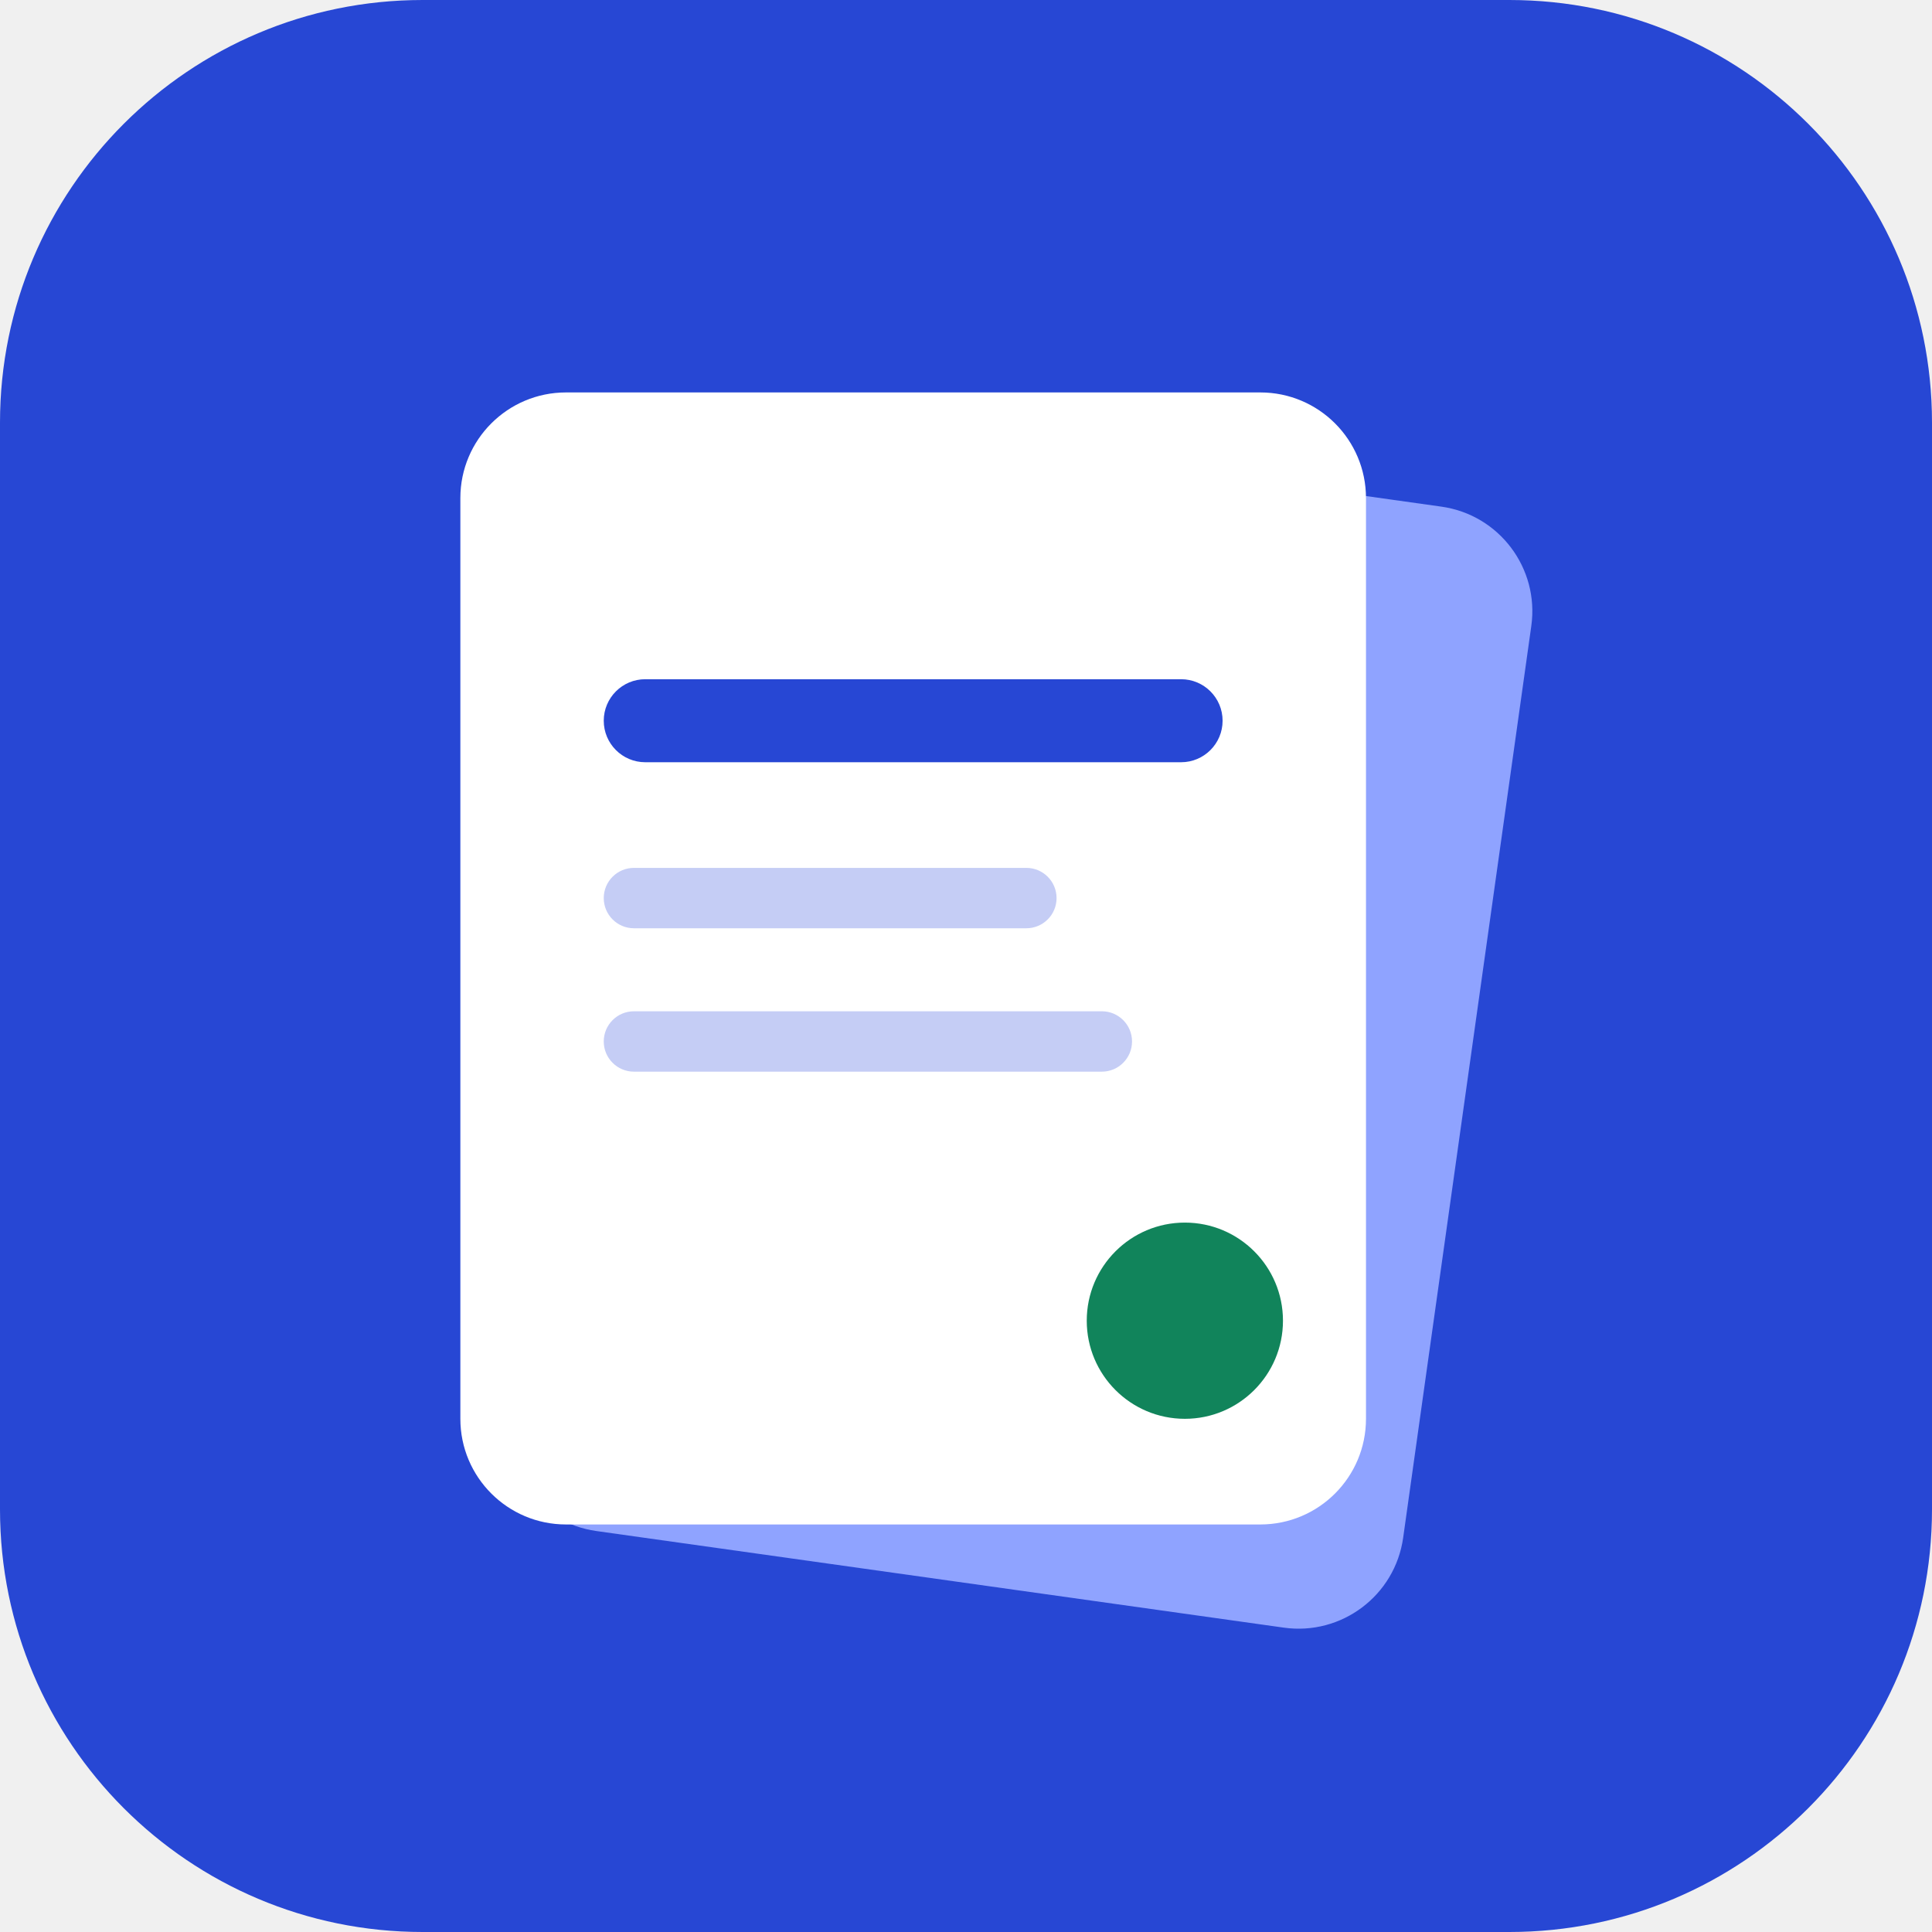
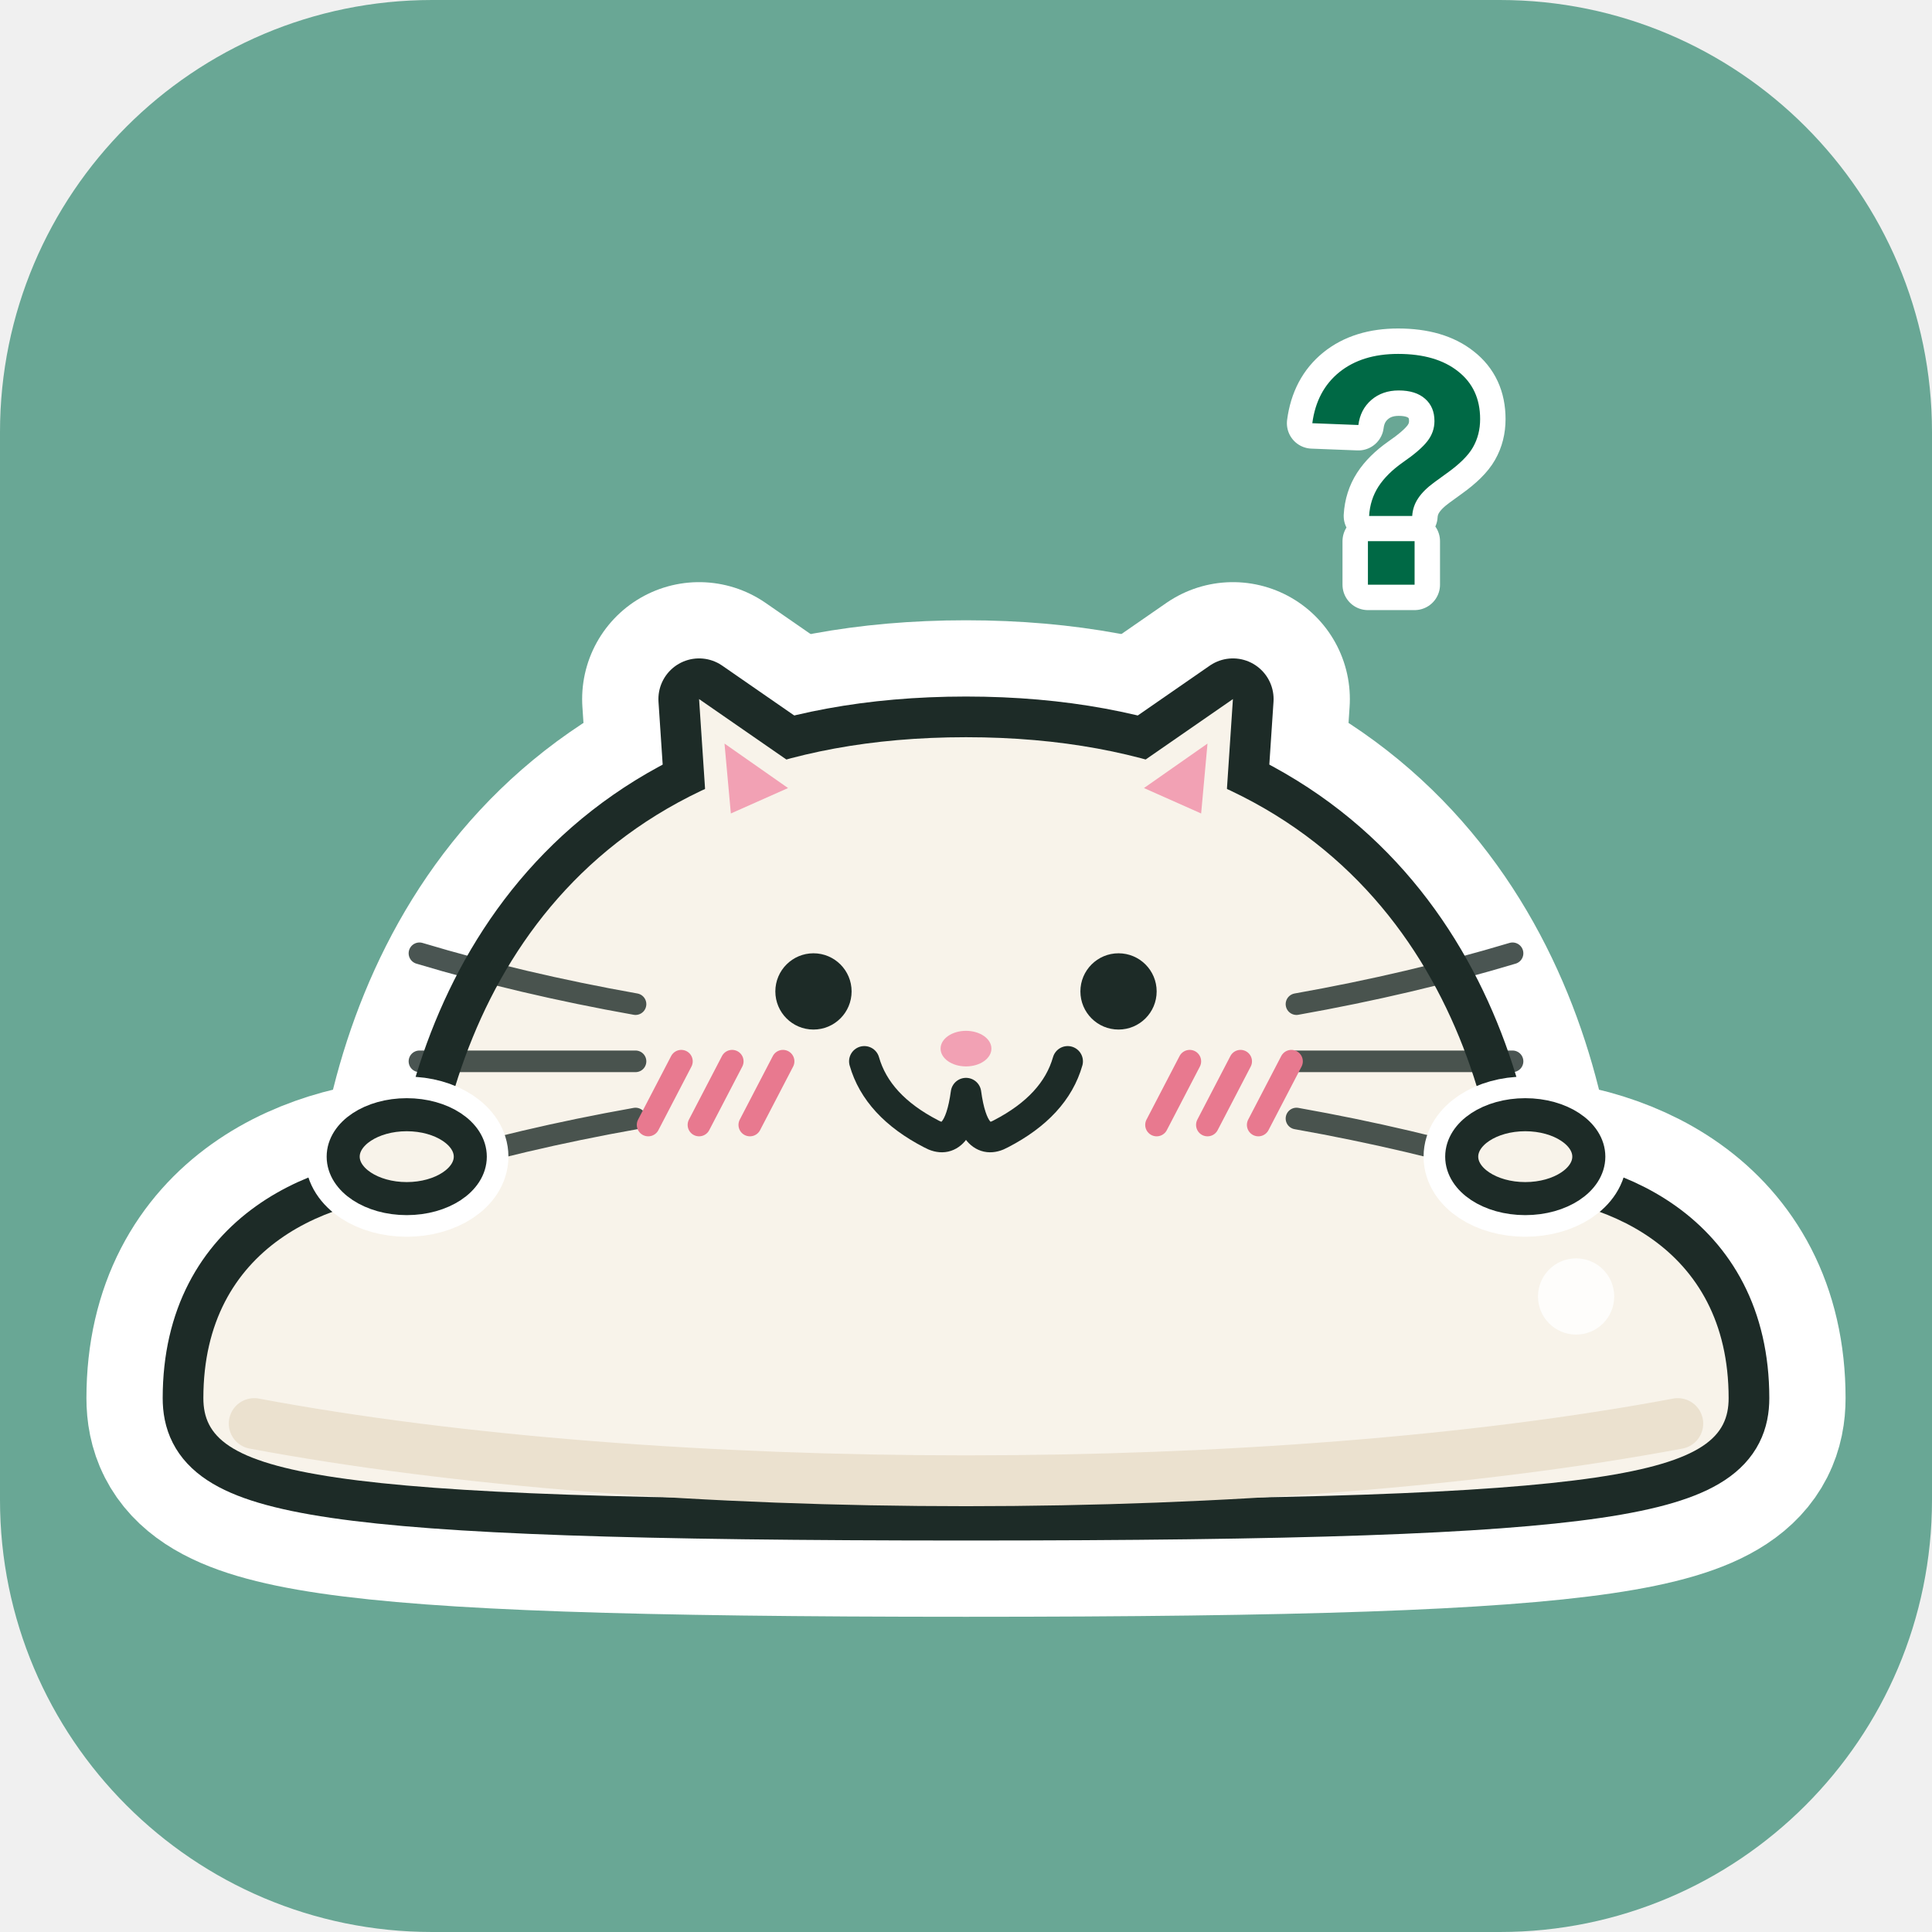
- <svg xmlns="http://www.w3.org/2000/svg" viewBox="0 0 512 512">
-   <rect width="512" height="512" rx="112" fill="#2747d4" />
-   <rect x="150" y="120" width="240" height="300" rx="28" fill="#8fa3ff" transform="rotate(8 270 270)" />
-   <rect x="122" y="104" width="240" height="300" rx="28" fill="#ffffff" />
-   <rect x="160" y="180" width="164" height="22" rx="11" fill="#2747d4" />
-   <rect x="160" y="230" width="120" height="16" rx="8" fill="#c5cdf5" />
-   <rect x="160" y="268" width="140" height="16" rx="8" fill="#c5cdf5" />
-   <circle cx="314" cy="350" r="26" fill="#11845b" />
+ <svg xmlns="http://www.w3.org/2000/svg" viewBox="-12 2 152 152" width="512" height="512">
+   <rect x="-12" y="2" width="152" height="152" rx="34" fill="#69a795" />
+   <g transform="translate(64 121)">
+     <g>
+       <g transform="translate(-64 -121)">
+         <g>
+           <ellipse cx="14" cy="117" rx="7" ry="4.5" fill="#f8f3ea" stroke="#1d2b27" stroke-width="3" />
+         </g>
+         <g>
+           <ellipse cx="114" cy="118" rx="5.5" ry="3.6" fill="#f8f3ea" stroke="#1d2b27" stroke-width="3" />
+         </g>
+         <g stroke-linejoin="round" stroke-linecap="round">
+           <path d="M44 72 L43 57 L56 66 Z" fill="#fff" stroke="#fff" stroke-width="18.4" />
+           <path d="M84 72 L85 57 L72 66 Z" fill="#fff" stroke="#fff" stroke-width="18.4" />
+           <path d="M4 112 C4 100 14 96 22 96 C24 80 34 60 64 60 C94 60 104 80 106 96 C114 96 124 100 124 112 C124 118 116 120 64 120 C12 120 4 118 4 112 Z" fill="#fff" stroke="#fff" stroke-width="18.4" />
+           <path d="M44 72 L43 57 L56 66 Z" fill="#1d2b27" stroke="#1d2b27" stroke-width="6.4" />
+           <path d="M84 72 L85 57 L72 66 Z" fill="#1d2b27" stroke="#1d2b27" stroke-width="6.4" />
+           <path d="M4 112 C4 100 14 96 22 96 C24 80 34 60 64 60 C94 60 104 80 106 96 C114 96 124 100 124 112 C124 118 116 120 64 120 C12 120 4 118 4 112 Z" fill="#1d2b27" stroke="#1d2b27" stroke-width="6.4" />
+           <path d="M44 72 L43 57 L56 66 Z" fill="#f8f3ea" />
+           <path d="M84 72 L85 57 L72 66 Z" fill="#f8f3ea" />
+           <path d="M4 112 C4 100 14 96 22 96 C24 80 34 60 64 60 C94 60 104 80 106 96 C114 96 124 100 124 112 C124 118 116 120 64 120 C12 120 4 118 4 112 Z" fill="#f8f3ea" />
+           <path d="M45.5 66 L45 60.5 L50 64 Z" fill="#f2a1b4" />
+           <path d="M82.5 66 L83 60.5 L78 64 Z" fill="#f2a1b4" />
+           <path d="M8 114 C40 120 88 120 120 114" fill="none" stroke="#ebe1cf" stroke-width="4" />
+           <circle cx="112" cy="104" r="3" fill="#fff" opacity=".8" />
+           <path d="M38 81 q-9 -1.6 -17 -4" fill="none" stroke="#1d2b27" stroke-width="1.7" opacity=".8" />
+           <path d="M38 85.5 q-9 0.0 -17 0" fill="none" stroke="#1d2b27" stroke-width="1.7" opacity=".8" />
+           <path d="M38 90 q-9 1.6 -17 4" fill="none" stroke="#1d2b27" stroke-width="1.7" opacity=".8" />
+           <path d="M90 81 q9 -1.6 17 -4" fill="none" stroke="#1d2b27" stroke-width="1.7" opacity=".8" />
+           <path d="M90 85.5 q9 0.0 17 0" fill="none" stroke="#1d2b27" stroke-width="1.7" opacity=".8" />
+           <path d="M90 90 q9 1.6 17 4" fill="none" stroke="#1d2b27" stroke-width="1.7" opacity=".8" />
+           <circle cx="52" cy="80" r="3" fill="#1d2b27" />
+           <circle cx="76" cy="80" r="3" fill="#1d2b27" />
+           <path d="M39 90.5 l2.6 -5 M43 90.5 l2.6 -5 M47 90.5 l2.6 -5" stroke="#e8798f" stroke-width="1.8" fill="none" />
+           <path d="M79 90.5 l2.6 -5 M83 90.5 l2.6 -5 M87 90.5 l2.6 -5" stroke="#e8798f" stroke-width="1.8" fill="none" />
+           <ellipse cx="64" cy="84.5" rx="2" ry="1.4" fill="#f2a1b4" />
+           <path d="M56.0 85.5 Q57.0 89 61.25 91.2 Q63.4 92.4 64 88 Q64.6 92.4 66.75 91.2 Q71.0 89 72.0 85.5" fill="none" stroke="#1d2b27" stroke-width="2.4" />
+           <g transform="translate(25 93)">
+             <g>
+               <ellipse cx="-5" cy="0" rx="5" ry="3.3" fill="#f8f3ea" stroke="#fff" stroke-width="6" />
+               <ellipse cx="-5" cy="0" rx="5" ry="3.3" fill="#f8f3ea" stroke="#1d2b27" stroke-width="2.6" />
+             </g>
+           </g>
+           <g transform="translate(103 93)">
+             <g>
+               <ellipse cx="5" cy="0" rx="5" ry="3.3" fill="#f8f3ea" stroke="#fff" stroke-width="6" />
+               <ellipse cx="5" cy="0" rx="5" ry="3.3" fill="#f8f3ea" stroke="#1d2b27" stroke-width="2.6" />
+             </g>
+           </g>
+           <text x="98" y="48" text-anchor="middle" font-family="Arial Rounded MT Bold,Arial,sans-serif" font-weight="900" font-size="26" fill="#006945" stroke="#fff" stroke-width="4" paint-order="stroke">?</text>
+         </g>
+       </g>
+     </g>
+   </g>
</svg>
